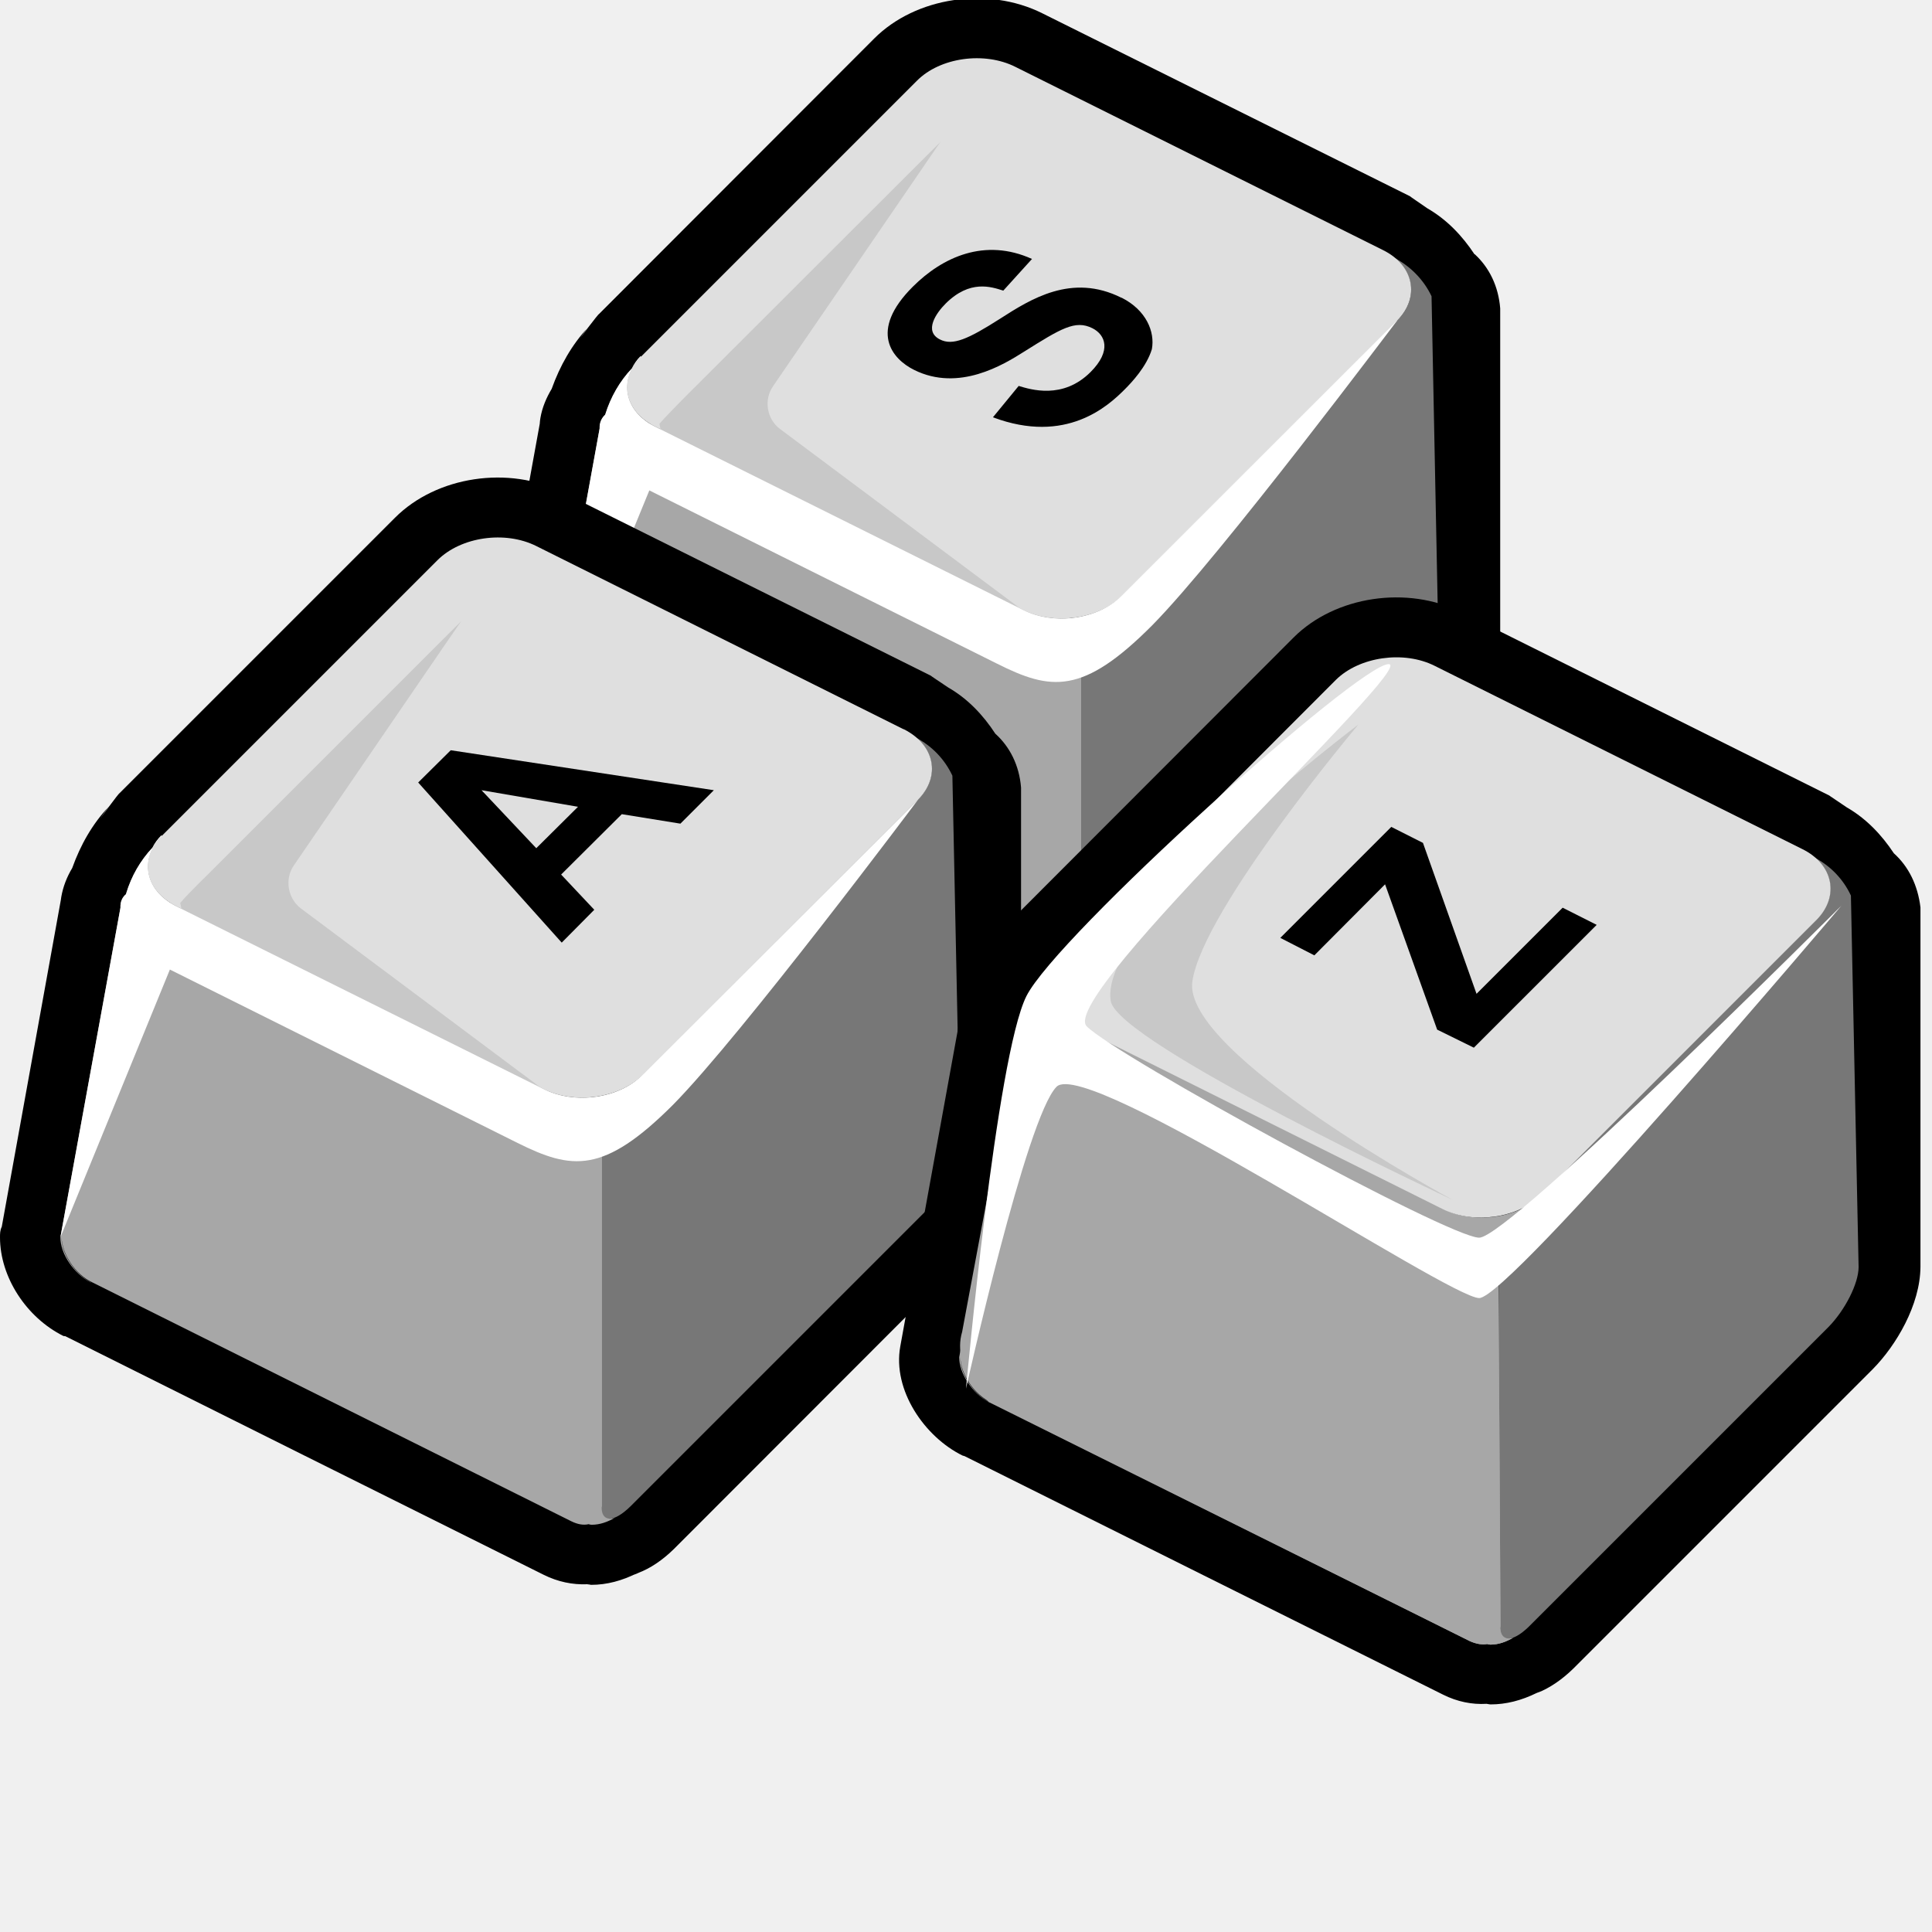
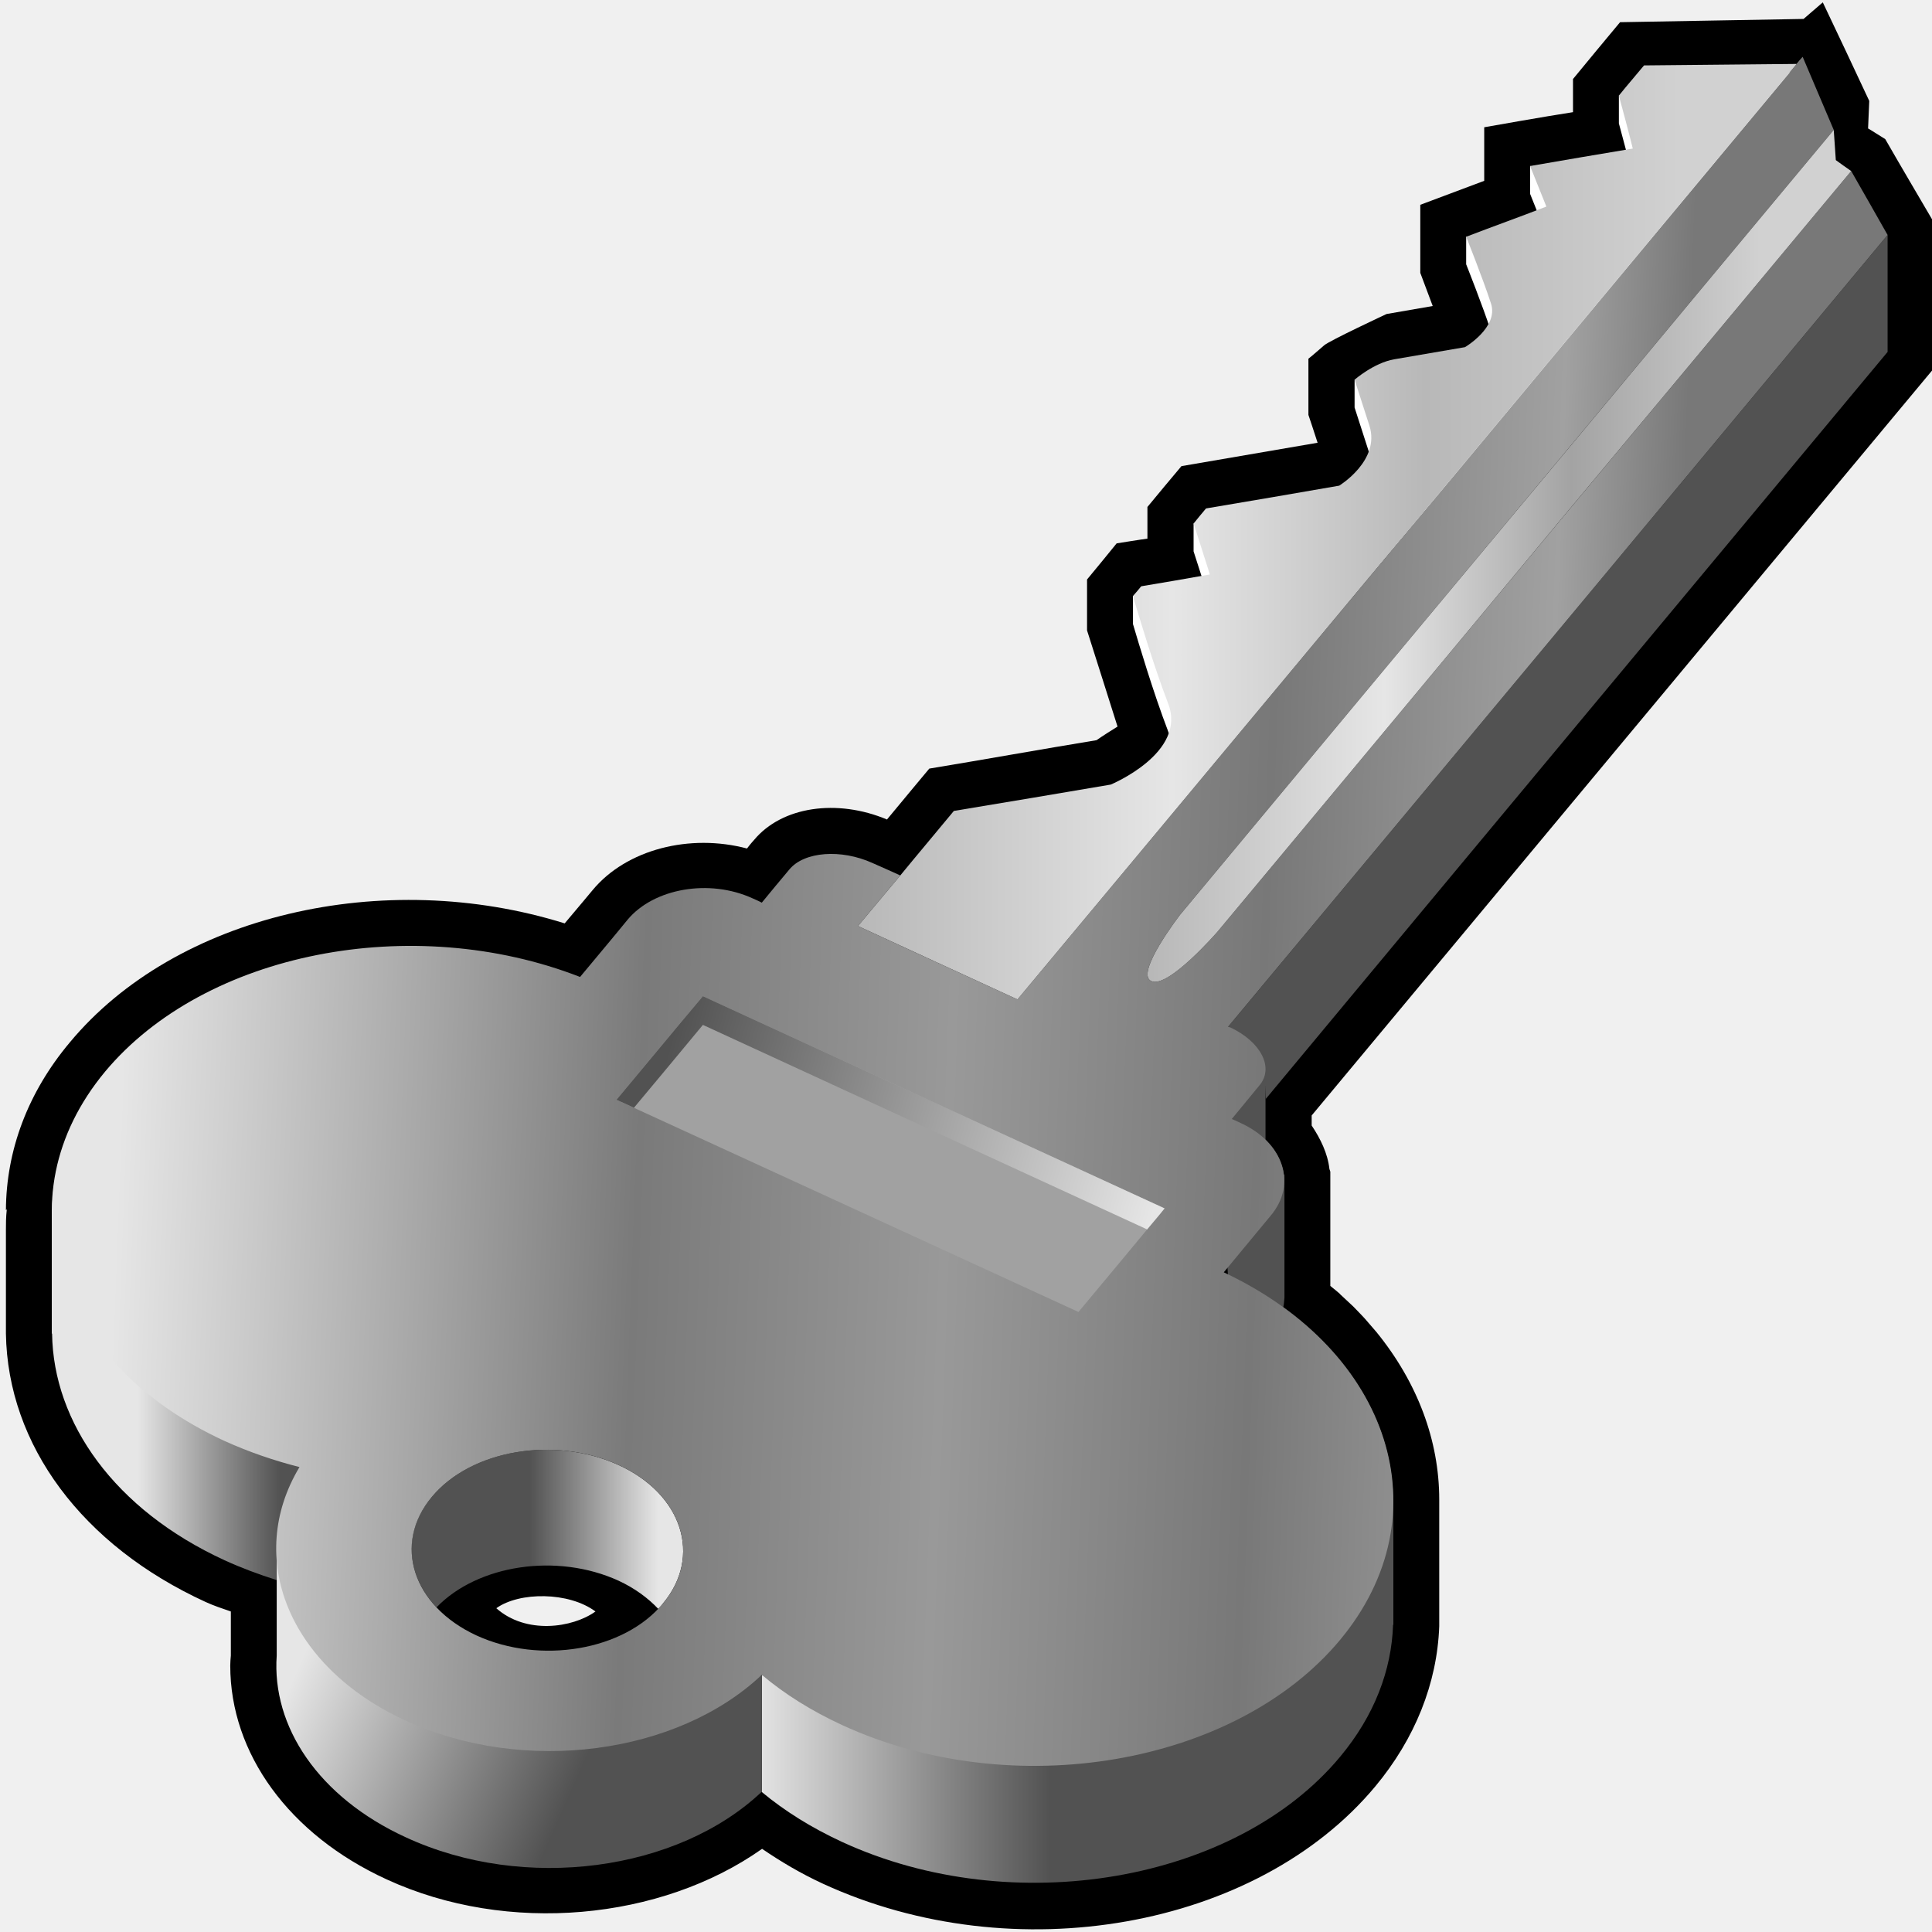
- <svg xmlns="http://www.w3.org/2000/svg" width="64" height="64" viewBox="0 0 6528 6528">
-   <path id="shape_0" d="M 4982 859 C 4941 797 4889 742 4823 704 C 4797 686 4763 663 4764 663 C 4764 663 3522 45 3522 45 C 3338 -47 3094 -10 2954 130 C 2954 130 2024 1061 2024 1061 C 2021 1061 1956 1148 1956 1148 C 1961 1142 1981 1111 1987 1106 C 1932 1165 1892 1236 1864 1314 C 1846 1344 1832 1377 1826 1412 C 1824 1424 1823 1436 1824 1448 C 1824 1436 1825 1425 1827 1414 C 1827 1414 1625 2525 1625 2525 C 1620 2537 1619 2549 1619 2562 C 1619 2695 1707 2832 1833 2894 C 1835 2896 1837 2895 1840 2896 C 1846 2899 3456 3702 3456 3702 C 3504 3726 3554 3736 3604 3734 C 3608 3734 3616 3735 3617 3735 C 3670 3735 3721 3721 3774 3696 C 3765 3699 3756 3703 3748 3705 C 3763 3701 3778 3695 3792 3688 C 3786 3691 3781 3693 3775 3696 C 3817 3679 3858 3653 3896 3614 C 3896 3614 4908 2602 4908 2602 C 4988 2522 5069 2384 5069 2256 C 5069 2256 5069 1042 5069 1042 C 5063 967 5032 904 4983 859 C 4983 859 4982 859 4982 859 Z " style="fill:#000000;stroke:none;" />
-   <path id="shape_1" d="M 4837 1001 C 4811 946 4767 901 4713 872 C 4778 926 4786 1006 4732 1071 C 4732 1071 3747 2054 3747 2054 C 3692 2110 3646 2201 3647 2256 C 3647 2256 3647 3471 3647 3471 C 3647 3527 3692 3527 3748 3471 C 3748 3471 4760 2459 4760 2459 C 4816 2403 4862 2313 4862 2256 C 4862 2256 4837 1001 4837 1001 Z " style="fill:#777777;stroke:none;" />
-   <path id="shape_2" d="M 3646 2258 C 3646 2202 3692 2112 3748 2056 C 3748 2056 3785 2019 3785 2019 C 3709 2089 3578 2110 3478 2069 C 3478 2069 2193 1430 2193 1430 C 2108 1374 2094 1278 2167 1205 C 2167 1205 2164 1204 2164 1204 C 2151 1217 2142 1231 2135 1245 C 2094 1288 2064 1341 2046 1400 C 2045 1400 2045 1401 2045 1401 C 2034 1412 2026 1427 2026 1448 C 2026 1448 1824 2562 1824 2562 C 1824 2617 1869 2686 1926 2713 C 1926 2713 1929 2715 1929 2715 C 1873 2687 1827 2619 1828 2563 C 1828 2563 1828 2562 1828 2562 C 1829 2618 1873 2686 1930 2713 C 1930 2713 3549 3521 3549 3521 C 3571 3531 3591 3534 3608 3531 C 3611 3532 3615 3533 3619 3533 C 3648 3533 3672 3523 3696 3510 C 3670 3518 3652 3506 3652 3472 C 3652 3472 3652 3471 3652 3471 C 3652 3473 3652 3475 3652 3477 C 3652 3474 3653 3472 3653 3470 C 3653 3470 3653 2258 3653 2258 C 3653 2258 3646 2258 3646 2258 Z " style="fill:#a7a7a7;stroke:none;" />
-   <path id="shape_3" d="M 4673 845 C 4673 845 3431 226 3431 226 C 3326 173 3176 194 3098 273 C 3098 273 2167 1204 2167 1204 C 2087 1283 2109 1390 2215 1442 C 2215 1442 3457 2061 3457 2061 C 3562 2114 3712 2092 3791 2014 C 3791 2014 4721 1083 4721 1083 C 4799 1004 4778 897 4673 845 C 4673 845 4673 845 4673 845 Z " style="fill:#dfdfdf;stroke:none;" />
-   <path id="shape_4" d="M 3121 562 C 3152 516 3178 479 3178 479 C 3179 479 3146 511 3107 550 C 3107 550 2319 1337 2319 1337 C 2280 1376 2239 1419 2228 1432 C 2228 1432 2228 1432 2231 1446 C 2233 1459 2233 1459 2234 1459 C 2254 1474 2312 1505 2362 1530 C 2362 1530 3420 2059 3420 2059 C 3470 2084 3474 2077 3430 2043 C 3430 2043 2635 1449 2635 1449 C 2591 1416 2580 1351 2612 1305 C 2612 1305 3121 562 3121 562 Z " style="fill:#c8c8c8;stroke:none;" />
-   <path id="shape_5" d="M 3789 1006 C 3621 922 3482 1011 3379 1077 C 3271 1146 3219 1169 3176 1147 C 3120 1119 3164 1057 3195 1026 C 3277 944 3349 969 3390 982 C 3390 982 3487 875 3487 875 C 3328 803 3185 868 3084 969 C 2934 1119 3014 1213 3089 1250 C 3240 1325 3391 1232 3459 1189 C 3585 1110 3633 1080 3691 1109 C 3735 1131 3757 1185 3685 1257 C 3591 1351 3482 1316 3442 1304 C 3442 1304 3355 1410 3355 1410 C 3603 1503 3745 1371 3800 1316 C 3824 1292 3874 1239 3892 1180 C 3903 1121 3873 1048 3790 1006 C 3790 1006 3789 1006 3789 1006 Z " style="fill:#000000;stroke:none;" />
-   <path id="shape_6" d="M 4720 1083 C 4720 1083 3790 2013 3790 2013 C 3711 2093 3562 2114 3457 2061 C 3457 2061 2214 1442 2214 1442 C 2109 1390 2088 1284 2166 1205 C 2166 1205 2164 1204 2164 1204 C 2151 1217 2142 1231 2135 1245 C 2094 1288 2063 1342 2045 1400 C 2045 1400 2045 1401 2045 1401 C 2033 1412 2025 1427 2026 1448 C 2026 1448 1823 2562 1823 2562 C 1823 2562 2194 1657 2194 1657 C 2194 1657 3368 2242 3368 2242 C 3551 2334 3658 2349 3893 2113 C 4125 1878 4720 1083 4721 1083 C 4721 1083 4720 1083 4720 1083 Z " style="fill:#ffffff;stroke:none;" />
-   <path id="shape_7" d="M 3363 2479 C 3322 2416 3270 2361 3204 2323 C 3177 2305 3144 2283 3145 2283 C 3145 2283 1902 1664 1902 1664 C 1719 1572 1475 1609 1335 1749 C 1335 1749 404 2680 404 2680 C 401 2680 337 2768 337 2768 C 342 2761 362 2731 368 2725 C 312 2784 272 2855 244 2933 C 226 2963 213 2996 207 3031 C 205 3043 204 3056 204 3067 C 204 3056 205 3044 207 3033 C 207 3033 6 4145 6 4145 C 0 4157 0 4169 0 4181 C 0 4314 88 4451 214 4514 C 216 4515 218 4514 221 4515 C 226 4518 1836 5321 1837 5321 C 1885 5345 1935 5355 1984 5353 C 1988 5353 1997 5355 1997 5355 C 2051 5355 2102 5341 2154 5315 C 2146 5319 2137 5323 2128 5325 C 2144 5321 2158 5315 2172 5307 C 2167 5310 2161 5312 2156 5315 C 2198 5299 2238 5272 2277 5234 C 2277 5234 3289 4221 3289 4221 C 3368 4142 3449 4004 3450 3876 C 3450 3876 3450 2661 3450 2661 C 3444 2586 3412 2523 3363 2479 C 3363 2479 3363 2479 3363 2479 Z " style="fill:#000000;stroke:none;" />
-   <path id="shape_8" d="M 3218 2621 C 3192 2565 3148 2520 3094 2492 C 3159 2545 3167 2625 3112 2690 C 3112 2690 2129 3673 2129 3673 C 2073 3730 2028 3820 2028 3876 C 2028 3876 2028 5090 2028 5090 C 2028 5146 2073 5146 2130 5090 C 2130 5090 3142 4078 3142 4078 C 3198 4023 3243 3932 3244 3876 C 3244 3876 3218 2621 3218 2621 Z " style="fill:#777777;stroke:none;" />
-   <path id="shape_9" d="M 2027 3878 C 2027 3822 2072 3731 2128 3675 C 2128 3675 2165 3639 2165 3639 C 2089 3709 1958 3729 1858 3689 C 1858 3689 574 3049 574 3049 C 488 2993 474 2898 548 2825 C 548 2825 545 2823 545 2823 C 532 2836 523 2850 516 2864 C 474 2908 444 2960 427 3019 C 426 3020 426 3020 426 3021 C 414 3031 406 3046 407 3067 C 407 3067 204 4181 204 4181 C 204 4237 250 4304 306 4333 C 306 4333 309 4334 309 4334 C 254 4306 208 4238 208 4182 C 208 4182 208 4181 208 4181 C 210 4238 254 4305 310 4332 C 310 4332 1930 5140 1930 5140 C 1952 5151 1972 5154 1989 5150 C 1992 5151 1995 5152 1999 5152 C 2028 5152 2053 5142 2077 5129 C 2051 5137 2032 5126 2033 5092 C 2033 5092 2033 5091 2033 5091 C 2033 5092 2032 5094 2033 5096 C 2033 5094 2033 5092 2034 5089 C 2034 5089 2034 3878 2034 3878 C 2034 3878 2027 3878 2027 3878 Z " style="fill:#a7a7a7;stroke:none;" />
-   <path id="shape_10" d="M 3053 2464 C 3053 2464 1812 1845 1812 1845 C 1706 1792 1557 1814 1478 1893 C 1478 1893 548 2823 548 2823 C 468 2902 489 3009 596 3062 C 596 3062 1837 3680 1837 3680 C 1943 3733 2093 3711 2172 3632 C 2172 3632 3102 2702 3102 2702 C 3180 2623 3159 2517 3054 2464 C 3054 2464 3053 2464 3053 2464 Z " style="fill:#dfdfdf;stroke:none;" />
-   <path id="shape_11" d="M 1501 2182 C 1533 2136 1559 2098 1559 2098 C 1560 2098 1527 2130 1488 2169 C 1488 2169 700 2957 700 2957 C 660 2996 619 3038 609 3051 C 609 3051 609 3051 612 3065 C 614 3079 614 3079 614 3079 C 635 3093 692 3125 742 3150 C 742 3150 1801 3678 1801 3678 C 1851 3703 1855 3696 1811 3663 C 1811 3663 1016 3069 1016 3069 C 972 3035 961 2970 993 2924 C 993 2924 1501 2182 1501 2182 Z " style="fill:#c8c8c8;stroke:none;" />
-   <path id="shape_12" d="M 1523 2535 C 1523 2535 1413 2644 1413 2644 C 1413 2644 1898 3185 1898 3185 C 1898 3185 2008 3074 2008 3074 C 2008 3074 1896 2955 1896 2955 C 1896 2955 2101 2751 2101 2751 C 2101 2751 2299 2783 2299 2783 C 2299 2783 2412 2670 2412 2670 C 2412 2670 1523 2535 1523 2535 Z M 1812 2866 C 1812 2866 1627 2670 1627 2670 C 1627 2670 1953 2726 1953 2726 C 1953 2726 1812 2866 1812 2866 Z " style="fill:#000000;stroke:none;" />
-   <path id="shape_13" d="M 3102 2702 C 3102 2702 2171 3632 2171 3632 C 2092 3712 1942 3733 1837 3680 C 1837 3680 595 3062 595 3062 C 490 3009 469 2903 547 2824 C 547 2824 545 2823 545 2823 C 532 2836 522 2850 515 2864 C 474 2908 444 2960 426 3019 C 426 3020 426 3020 426 3021 C 414 3031 406 3046 407 3067 C 407 3067 204 4181 204 4181 C 204 4181 574 3276 574 3276 C 574 3276 1749 3862 1749 3862 C 1932 3953 2039 3968 2274 3733 C 2506 3498 3102 2702 3102 2702 C 3102 2702 3102 2702 3102 2702 Z " style="fill:#ffffff;stroke:none;" />
-   <path id="shape_14" d="M 6399 2883 C 6358 2821 6306 2766 6240 2728 C 6214 2710 6180 2688 6181 2688 C 6181 2688 4939 2069 4939 2069 C 4755 1977 4511 2014 4371 2154 C 4371 2154 3441 3085 3441 3085 C 3438 3085 3373 3172 3373 3172 C 3378 3166 3398 3135 3404 3130 C 3349 3189 3309 3260 3281 3338 C 3263 3368 3249 3401 3243 3436 C 3241 3448 3240 3460 3241 3472 C 3241 3460 3242 3449 3244 3438 C 3244 3438 3042 4549 3042 4549 C 3015 4697 3124 4855 3252 4918 C 3254 4919 3256 4919 3259 4920 C 3265 4923 4875 5726 4876 5726 C 4924 5750 4974 5760 5023 5757 C 5027 5758 5036 5759 5036 5759 C 5089 5759 5140 5746 5193 5720 C 5184 5723 5175 5727 5167 5729 C 5182 5725 5197 5719 5211 5712 C 5206 5715 5200 5717 5195 5720 C 5237 5703 5277 5676 5316 5638 C 5316 5638 6328 4626 6328 4626 C 6407 4546 6488 4409 6489 4281 C 6489 4281 6489 3066 6489 3066 C 6480 2991 6449 2928 6399 2883 " style="fill:#000000;stroke:none;" />
-   <path id="shape_15" d="M 6254 3026 C 6228 2970 6184 2925 6130 2897 C 6195 2950 6203 3030 6148 3095 C 6148 3095 5165 4079 5165 4079 C 5109 4134 5064 4225 5064 4281 C 5064 4281 5064 5496 5064 5496 C 5064 5551 5110 5551 5166 5496 C 5166 5496 6178 4484 6178 4484 C 6234 4427 6280 4337 6280 4281 C 6280 4281 6254 3026 6254 3026 Z " style="fill:#777777;stroke:none;" />
-   <path id="shape_16" d="M 5063 4283 C 5063 4227 5109 4136 5165 4080 C 5165 4080 5202 4044 5202 4044 C 5126 4114 4995 4134 4894 4093 C 4894 4093 3610 3454 3610 3454 C 3525 3398 3510 3302 3584 3230 C 3584 3230 3581 3228 3581 3228 C 3568 3241 3559 3255 3551 3269 C 3510 3313 3480 3366 3462 3424 C 3462 3424 3462 3425 3462 3425 C 3451 3436 3443 3451 3443 3472 C 3443 3472 3241 4586 3241 4586 C 3241 4641 3286 4709 3342 4738 C 3342 4738 3345 4739 3345 4739 C 3290 4711 3244 4643 3245 4587 C 3245 4587 3245 4586 3245 4586 C 3246 4642 3290 4710 3346 4737 C 3346 4737 4966 5545 4966 5545 C 4988 5555 5008 5558 5025 5555 C 5028 5556 5032 5557 5036 5557 C 5065 5557 5089 5547 5113 5534 C 5087 5542 5069 5531 5069 5497 C 5069 5497 5069 5496 5069 5496 C 5069 5497 5069 5499 5069 5501 C 5069 5499 5070 5497 5070 5494 C 5070 5494 5063 4283 5063 4283 Z " style="fill:#a7a7a7;stroke:none;" />
-   <path id="shape_17" d="M 5063 4283 C 5063 4227 4995 4134 4894 4093 C 4894 4093 3610 3454 3610 3454 C 3525 3398 3443 3472 3443 3472 C 3443 3472 3251 4500 3251 4500 C 3213 4628 3342 4738 3342 4738 C 3342 4738 4966 5545 4966 5545 C 4988 5555 5008 5558 5025 5555 C 5028 5556 5032 5557 5036 5557 C 5065 5557 5089 5547 5113 5534 C 5087 5542 5069 5531 5069 5497 C 5069 5497 5069 5496 5069 5496 C 5069 5497 5069 5499 5069 5501 C 5069 5499 5070 5497 5070 5494 C 5070 5494 5063 4283 5063 4283 Z " style="fill:#a7a7a7;stroke:none;" />
-   <path id="shape_18" d="M 6090 2869 C 6090 2869 4848 2250 4848 2250 C 4743 2197 4593 2219 4514 2297 C 4514 2297 3584 3228 3584 3228 C 3504 3307 3526 3414 3632 3466 C 3632 3466 4874 4085 4874 4085 C 4979 4138 5129 4116 5208 4038 C 5208 4038 6139 3107 6139 3107 C 6216 3028 6195 2921 6090 2869 C 6090 2869 6090 2869 6090 2869 Z " style="fill:#dfdfdf;stroke:none;" />
-   <path id="shape_19" d="M 4590 2448 C 4590 2448 3710 3111 3753 3382 C 3775 3524 4908 4054 4908 4054 C 4908 4054 3991 3559 4029 3315 C 4066 3070 4590 2448 4590 2448 Z " style="fill:#c8c8c8;stroke:none;" />
-   <path id="shape_20" d="M 5280 3067 C 5280 3067 4989 3358 4989 3358 C 4989 3358 4808 2848 4808 2848 C 4808 2848 4701 2794 4701 2794 C 4701 2794 4326 3169 4326 3169 C 4326 3169 4441 3228 4441 3228 C 4441 3228 4680 2988 4680 2988 C 4680 2988 4856 3479 4856 3479 C 4856 3479 4980 3540 4980 3540 C 4980 3540 5395 3125 5395 3125 C 5395 3125 5280 3067 5280 3067 Z " style="fill:#000000;stroke:none;" />
-   <path id="shape_21" d="M 4998 4182 C 4896 4182 3774 3570 3672 3468 C 3570 3366 4794 2244 4692 2244 C 4590 2244 3570 3162 3468 3366 C 3366 3570 3264 4692 3264 4692 C 3264 4692 3468 3774 3570 3672 C 3672 3570 4896 4386 4998 4386 C 5100 4386 6222 3060 6222 3060 C 6222 3060 5100 4182 4998 4182 Z " style="fill:#ffffff;stroke:none;" />
+ <svg xmlns="http://www.w3.org/2000/svg" id="i496084202" width="64" height="64" viewBox="0 0 6528 6528">
+   <path d="M 1677 5434 C 1755 5378 1922 5378 2012 5445 C 1934 5501 1777 5523 1677 5434 C 1677 5434 1677 5434 1677 5434 Z M 6534 1245 C 6534 1081 6534 917 6534 751 C 6479 657 6424 564 6370 470 C 6350 458 6331 445 6312 434 C 6313 402 6315 372 6316 341 C 6264 230 6212 119 6159 8 C 6138 26 6116 45 6094 64 C 5888 68 5681 71 5474 75 C 5421 139 5368 202 5315 267 C 5315 267 5315 351 5315 379 C 5229 392 5015 430 5015 430 C 5015 430 5015 586 5015 611 C 4957 633 4799 692 4799 692 C 4799 768 4799 845 4799 922 C 4813 959 4827 997 4841 1034 C 4789 1043 4737 1052 4685 1061 C 4685 1061 4490 1152 4474 1167 C 4456 1182 4439 1198 4421 1212 C 4421 1275 4421 1339 4421 1402 C 4421 1402 4441 1461 4452 1496 C 4377 1509 3992 1575 3992 1575 C 3954 1620 3915 1667 3877 1713 C 3877 1713 3877 1794 3877 1820 C 3860 1822 3773 1836 3773 1836 C 3740 1877 3706 1918 3673 1958 C 3673 2015 3673 2073 3673 2130 C 3707 2238 3742 2346 3776 2455 C 3752 2470 3728 2485 3705 2501 C 3516 2532 3328 2566 3140 2597 C 3140 2597 3048 2707 2997 2769 C 2828 2698 2642 2725 2548 2838 C 2548 2838 2536 2851 2524 2867 C 2332 2816 2117 2869 2002 3008 C 2002 3008 1953 3067 1908 3120 C 1296 2929 594 3091 236 3522 C 94 3691 21 3887 20 4089 C 20 4089 23 4086 23 4086 C 20 4112 20 4137 20 4155 C 20 4272 20 4389 20 4506 C 26 4883 278 5222 695 5413 C 721 5425 751 5435 780 5445 C 780 5518 780 5594 780 5594 C 779 5605 778 5617 778 5628 C 778 5925 977 6199 1306 6350 C 1716 6539 2234 6488 2575 6247 C 2638 6290 2707 6331 2781 6365 C 3426 6662 4246 6517 4647 6036 C 4781 5875 4856 5688 4863 5495 C 4863 5491 4863 5486 4863 5481 C 4863 5478 4863 5476 4863 5473 C 4863 5344 4863 5215 4863 5086 C 4863 5080 4863 5073 4863 5067 C 4863 4868 4790 4672 4651 4501 C 4650 4500 4613 4457 4613 4457 C 4611 4454 4572 4414 4572 4414 C 4569 4411 4528 4373 4528 4373 C 4527 4371 4525 4370 4524 4369 C 4524 4369 4508 4355 4495 4345 C 4495 4279 4495 3959 4495 3959 C 4494 3956 4493 3953 4492 3950 C 4486 3897 4462 3848 4432 3803 C 4432 3790 4432 3786 4432 3769 C 4500 3687 6534 1245 6534 1245 C 6534 1245 6534 1245 6534 1245 Z" style="stroke-width:0;stroke-linejoin:miter;stroke-linecap:butt;fill:#000000;stroke:none;" />
+   <g>
+     <linearGradient id="i496084202-1-g" gradientUnits="userSpaceOnUse" gradientTransform="matrix(0.036921,0,0,0.036921,705.27,4725.02)" x1="-6528" x2="6528" y1="-6528" y2="-6528">
+       <stop offset="0%" stop-color="#e6e6e6" />
+       <stop offset="100%" stop-color="#525252" />
+     </linearGradient>
+     <path d="M 1120 5245 C 1118 5152 1116 5059 1112 4966 C 861 4520 608 4075 355 3629 C 236 3773 178 3932 176 4090 C 176 4090 175 4090 175 4090 C 175 4229 175 4367 175 4506 C 175 4506 176 4506 176 4506 C 180 4807 387 5101 759 5272 C 816 5298 875 5320 935 5339 C 997 5308 1059 5276 1120 5245 C 1120 5245 1120 5245 1120 5245 Z" style="stroke-width:0;stroke-linejoin:miter;stroke-linecap:butt;fill:url(#i496084202-1-g);stroke:none;" />
+   </g>
+   <g>
+     <linearGradient id="i496084202-2-g" gradientUnits="userSpaceOnUse" gradientTransform="matrix(0.076612,0,0,0.076612,3049.24,4072.21)" x1="-6528" x2="6528" y1="-6528" y2="-6528">
+       <stop offset="0%" stop-color="#e6e6e6" />
+       <stop offset="100%" stop-color="#525252" />
+     </linearGradient>
+     <path d="M 2574 6055 C 2651 6119 2742 6176 2846 6224 C 3422 6489 4175 6360 4528 5936 C 4644 5797 4702 5643 4707 5490 C 4707 5490 4708 5490 4708 5490 C 4708 5487 4708 5484 4708 5481 C 4708 5478 4708 5475 4708 5472 C 4708 5339 4708 5206 4708 5074 C 4708 5074 4707 5074 4707 5074 C 4708 4832 4579 4593 4336 4417 C 4333 4435 4336 4417 4336 4417 C 4337 4414 4337 4410 4338 4406 C 4339 4396 4340 4385 4340 4385 C 4340 4246 4340 4108 4340 3969 C 4339 3969 4339 3969 4338 3969 C 4333 3927 4311 3886 4276 3851 C 4276 3790 4276 3728 4276 3666 C 4276 3681 4277 3697 4277 3713 C 4977 2871 5678 2030 6378 1189 C 6378 1057 6378 926 6378 794 C 5636 1686 4893 2577 4150 3469 C 4152 3470 4154 3471 4156 3471 C 4087 3514 4103 3591 4103 3591 C 4120 3856 4137 4120 4154 4385 C 4154 4385 2648 5721 2574 5659 C 2574 5791 2574 5923 2574 6055 C 2574 6055 2574 6055 2574 6055 Z" style="stroke-width:0;stroke-linejoin:miter;stroke-linecap:butt;fill:url(#i496084202-2-g);stroke:none;" />
+   </g>
+   <g>
+     <linearGradient id="i496084202-3-g" gradientUnits="userSpaceOnUse" gradientTransform="matrix(0.071074,0.031382,-0.031382,0.071074,1313.09,6197.35)" x1="-6528" x2="6528" y1="-6528" y2="-6528">
+       <stop offset="0%" stop-color="#e6e6e6" />
+       <stop offset="100%" stop-color="#525252" />
+     </linearGradient>
+     <path d="M 2574 5659 C 1624 6337 1120 5237 1120 5237 C 1059 5237 997 5237 935 5236 C 935 5355 935 5475 935 5594 C 918 5833 1075 6072 1371 6208 C 1773 6394 2291 6322 2574 6054 C 2574 5923 2574 5791 2574 5659 C 2574 5659 2574 5659 2574 5659 Z" style="stroke-width:0;stroke-linejoin:miter;stroke-linecap:butt;fill:url(#i496084202-3-g);stroke:none;" />
+   </g>
+   <g>
+     <linearGradient id="i496084202-4-g" gradientUnits="userSpaceOnUse" gradientTransform="matrix(-0.033228,0,0,-0.033228,2006.81,4954.35)" x1="-6528" x2="6528" y1="-6528" y2="-6528">
+       <stop offset="0%" stop-color="#e6e6e6" />
+       <stop offset="100%" stop-color="#525252" />
+     </linearGradient>
+     <path d="M 2090 5341 C 2144 5366 2189 5399 2224 5436 C 2230 5430 2236 5424 2240 5418 C 2373 5259 2306 5049 2090 4950 C 1873 4851 1591 4899 1459 5058 C 1359 5176 1373 5323 1475 5431 C 1614 5287 1882 5246 2090 5341 C 2090 5341 2090 5341 2090 5341 Z" style="stroke-width:0;stroke-linejoin:miter;stroke-linecap:butt;fill:url(#i496084202-4-g);stroke:none;" />
+   </g>
+   <path d="M 6073 241 C 5872 269 5671 296 5470 323 C 5470 355 5470 386 5470 417 C 5486 477 5502 536 5517 594 C 5402 584 5286 572 5170 561 C 5170 592 5170 623 5170 655 C 5188 700 5207 747 5225 793 C 5135 795 5045 797 4954 800 C 4954 831 4954 861 4954 893 C 4954 893 5012 1039 5038 1120 C 5064 1201 4950 1267 4950 1267 C 4950 1267 4781 1296 4711 1308 C 4680 1312 4577 1283 4577 1283 C 4577 1314 4577 1346 4577 1377 C 4577 1377 4589 1414 4627 1532 C 4665 1649 4525 1734 4525 1734 C 4361 1747 4197 1758 4033 1769 C 4033 1800 4033 1831 4033 1863 C 4051 1920 4070 1977 4088 2035 C 4002 2028 3915 2021 3828 2014 C 3828 2046 3828 2077 3828 2108 C 3847 2172 3896 2338 3947 2471 C 4012 2638 3753 2744 3753 2744 C 3852 2706 3951 2667 4050 2629 C 4724 1832 5399 1038 6073 241" style="stroke-width:0;stroke-linejoin:miter;stroke-linecap:butt;fill:#ffffff;stroke:none;" />
+   <g>
+     <linearGradient id="i496084202-6-g" gradientUnits="userSpaceOnUse" gradientTransform="matrix(0.407948,0.015412,-0.015411,0.407948,2999.77,5681.64)" x1="-6528" x2="6528" y1="-6528" y2="-6528">
+       <stop offset="0%" stop-color="#e6e6e6" />
+       <stop offset="32.94%" stop-color="#7a7a7a" />
+       <stop offset="52.55%" stop-color="#999999" />
+       <stop offset="72.16%" stop-color="#787878" />
+       <stop offset="89.8%" stop-color="#a1a1a1" />
+       <stop offset="97.65%" stop-color="#787878" />
+     </linearGradient>
+     <path d="M 2240 5418 C 2109 5577 1826 5625 1610 5526 C 1394 5426 1326 5217 1459 5058 C 1591 4899 1873 4851 2090 4950 C 2306 5049 2373 5259 2240 5418 C 2240 5418 2240 5418 2240 5418 Z M 4528 5541 C 4878 5120 4702 4566 4135 4299 C 4188 4235 4241 4171 4294 4107 C 4383 4001 4337 3861 4193 3795 C 4183 3790 4172 3785 4162 3781 C 4193 3743 4224 3706 4255 3668 C 4306 3608 4261 3520 4156 3471 C 4154 3471 4152 3470 4150 3469 C 4893 2577 5636 1686 6378 794 C 6337 722 6296 649 6255 578 C 5541 1435 4828 2291 4114 3148 C 4114 3148 3946 3342 3890 3315 C 3833 3290 3988 3090 3988 3090 C 4724 2206 5460 1322 6196 439 C 6161 357 6126 274 6091 192 C 5207 1254 4323 2315 3438 3377 C 3259 3295 3079 3212 2899 3129 C 2946 3073 2993 3016 3042 2958 C 3011 2944 2980 2930 2948 2916 C 2842 2868 2717 2877 2667 2938 C 2636 2975 2605 3012 2574 3050 C 2563 3044 2553 3040 2542 3035 C 2397 2969 2210 3001 2121 3107 C 2068 3172 2014 3236 1960 3301 C 1395 3081 693 3216 355 3621 C 3 4045 183 4604 759 4869 C 841 4906 925 4935 1012 4957 C 828 5263 974 5631 1369 5813 C 1773 5999 2291 5927 2574 5659 C 2651 5724 2742 5781 2846 5829 C 3422 6094 4175 5965 4528 5541 C 4528 5541 4528 5541 4528 5541 Z" style="stroke-width:0;stroke-linejoin:miter;stroke-linecap:butt;fill:url(#i496084202-6-g);stroke:none;" />
+   </g>
+   <g>
+     <linearGradient id="i496084202-7-g" gradientUnits="userSpaceOnUse" gradientTransform="matrix(0.244461,0,0,0.244461,4495.52,3380.37)" x1="-6528" x2="6528" y1="-6528" y2="-6528">
+       <stop offset="0%" stop-color="#b8b8b8" />
+       <stop offset="33.33%" stop-color="#e6e6e6" />
+       <stop offset="60%" stop-color="#b8b8b8" />
+       <stop offset="87.06%" stop-color="#d1d1d1" />
+     </linearGradient>
+     <path d="M 2899 3129 C 2946 3073 2993 3016 3042 2958 C 3101 2886 3162 2814 3223 2740 C 3400 2711 3576 2681 3753 2651 C 3753 2651 4012 2544 3947 2377 C 3896 2244 3847 2077 3828 2014 C 3838 2003 3847 1992 3856 1981 C 3933 1968 4011 1955 4088 1941 C 4070 1883 4051 1826 4033 1769 C 4047 1752 4061 1734 4075 1718 C 4225 1693 4375 1667 4525 1641 C 4525 1641 4665 1556 4627 1438 C 4589 1320 4577 1283 4577 1283 C 4577 1283 4642 1226 4711 1214 C 4781 1202 4950 1173 4950 1173 C 4950 1173 5064 1106 5038 1026 C 5012 945 4954 800 4954 800 C 5045 765 5135 733 5225 698 C 5207 653 5188 606 5170 561 C 5286 541 5402 521 5517 502 C 5502 441 5486 383 5470 323 C 5498 288 5527 255 5555 221 C 5728 219 5900 218 6072 216 C 6079 208 6085 200 6091 192 C 5207 1254 4323 2315 3438 3377 C 3259 3295 3079 3212 2899 3129 C 2899 3129 2899 3129 2899 3129 Z" style="stroke-width:0;stroke-linejoin:miter;stroke-linecap:butt;fill:url(#i496084202-7-g);stroke:none;" />
+   </g>
+   <g>
+     <linearGradient id="i496084202-8-g" gradientUnits="userSpaceOnUse" gradientTransform="matrix(0.181136,0,0,0.181136,5072.21,3059.83)" x1="-6528" x2="6528" y1="-6528" y2="-6528">
+       <stop offset="0%" stop-color="#b8b8b8" />
+       <stop offset="33.33%" stop-color="#e6e6e6" />
+       <stop offset="60%" stop-color="#a3a3a3" />
+       <stop offset="87.06%" stop-color="#d1d1d1" />
+     </linearGradient>
+     <path d="M 3890 3315 C 3833 3290 3988 3090 3988 3090 C 4724 2206 5460 1322 6196 439 C 6198 473 6201 506 6203 541 C 6220 553 6237 566 6255 578 C 5541 1435 4828 2291 4114 3148 C 4114 3148 3946 3342 3890 3315 C 3890 3315 3890 3315 3890 3315 Z" style="stroke-width:0;stroke-linejoin:miter;stroke-linecap:butt;fill:url(#i496084202-8-g);stroke:none;" />
+   </g>
+   <path d="M 3935 4083 C 3415 3844 2895 3605 2375 3366 C 2277 3482 2181 3599 2083 3716 C 2604 3955 3124 4194 3644 4433 C 3741 4317 3838 4200 3935 4083 C 3935 4083 3935 4083 3935 4083 Z" style="stroke-width:0;stroke-linejoin:miter;stroke-linecap:butt;fill:#a1a1a1;stroke:none;" />
+   <g>
+     <linearGradient id="i496084202-10-g" gradientUnits="userSpaceOnUse" gradientTransform="matrix(-0.127257,-0.036278,0.036278,-0.127257,3324.19,2959.54)" x1="-6528" x2="6528" y1="-6528" y2="-6528">
+       <stop offset="0%" stop-color="#e6e6e6" />
+       <stop offset="100%" stop-color="#525252" />
+     </linearGradient>
+     <path d="M 2375 3463 C 2876 3694 3376 3924 3876 4154 C 3896 4130 3916 4107 3935 4083 C 3415 3844 2895 3605 2375 3366 C 2277 3482 2181 3599 2083 3716 C 2103 3725 2123 3734 2142 3743 C 2220 3650 2298 3556 2375 3463 C 2375 3463 2375 3463 2375 3463 Z" style="stroke-width:0;stroke-linejoin:miter;stroke-linecap:butt;fill:url(#i496084202-10-g);stroke:none;" />
+   </g>
</svg>
